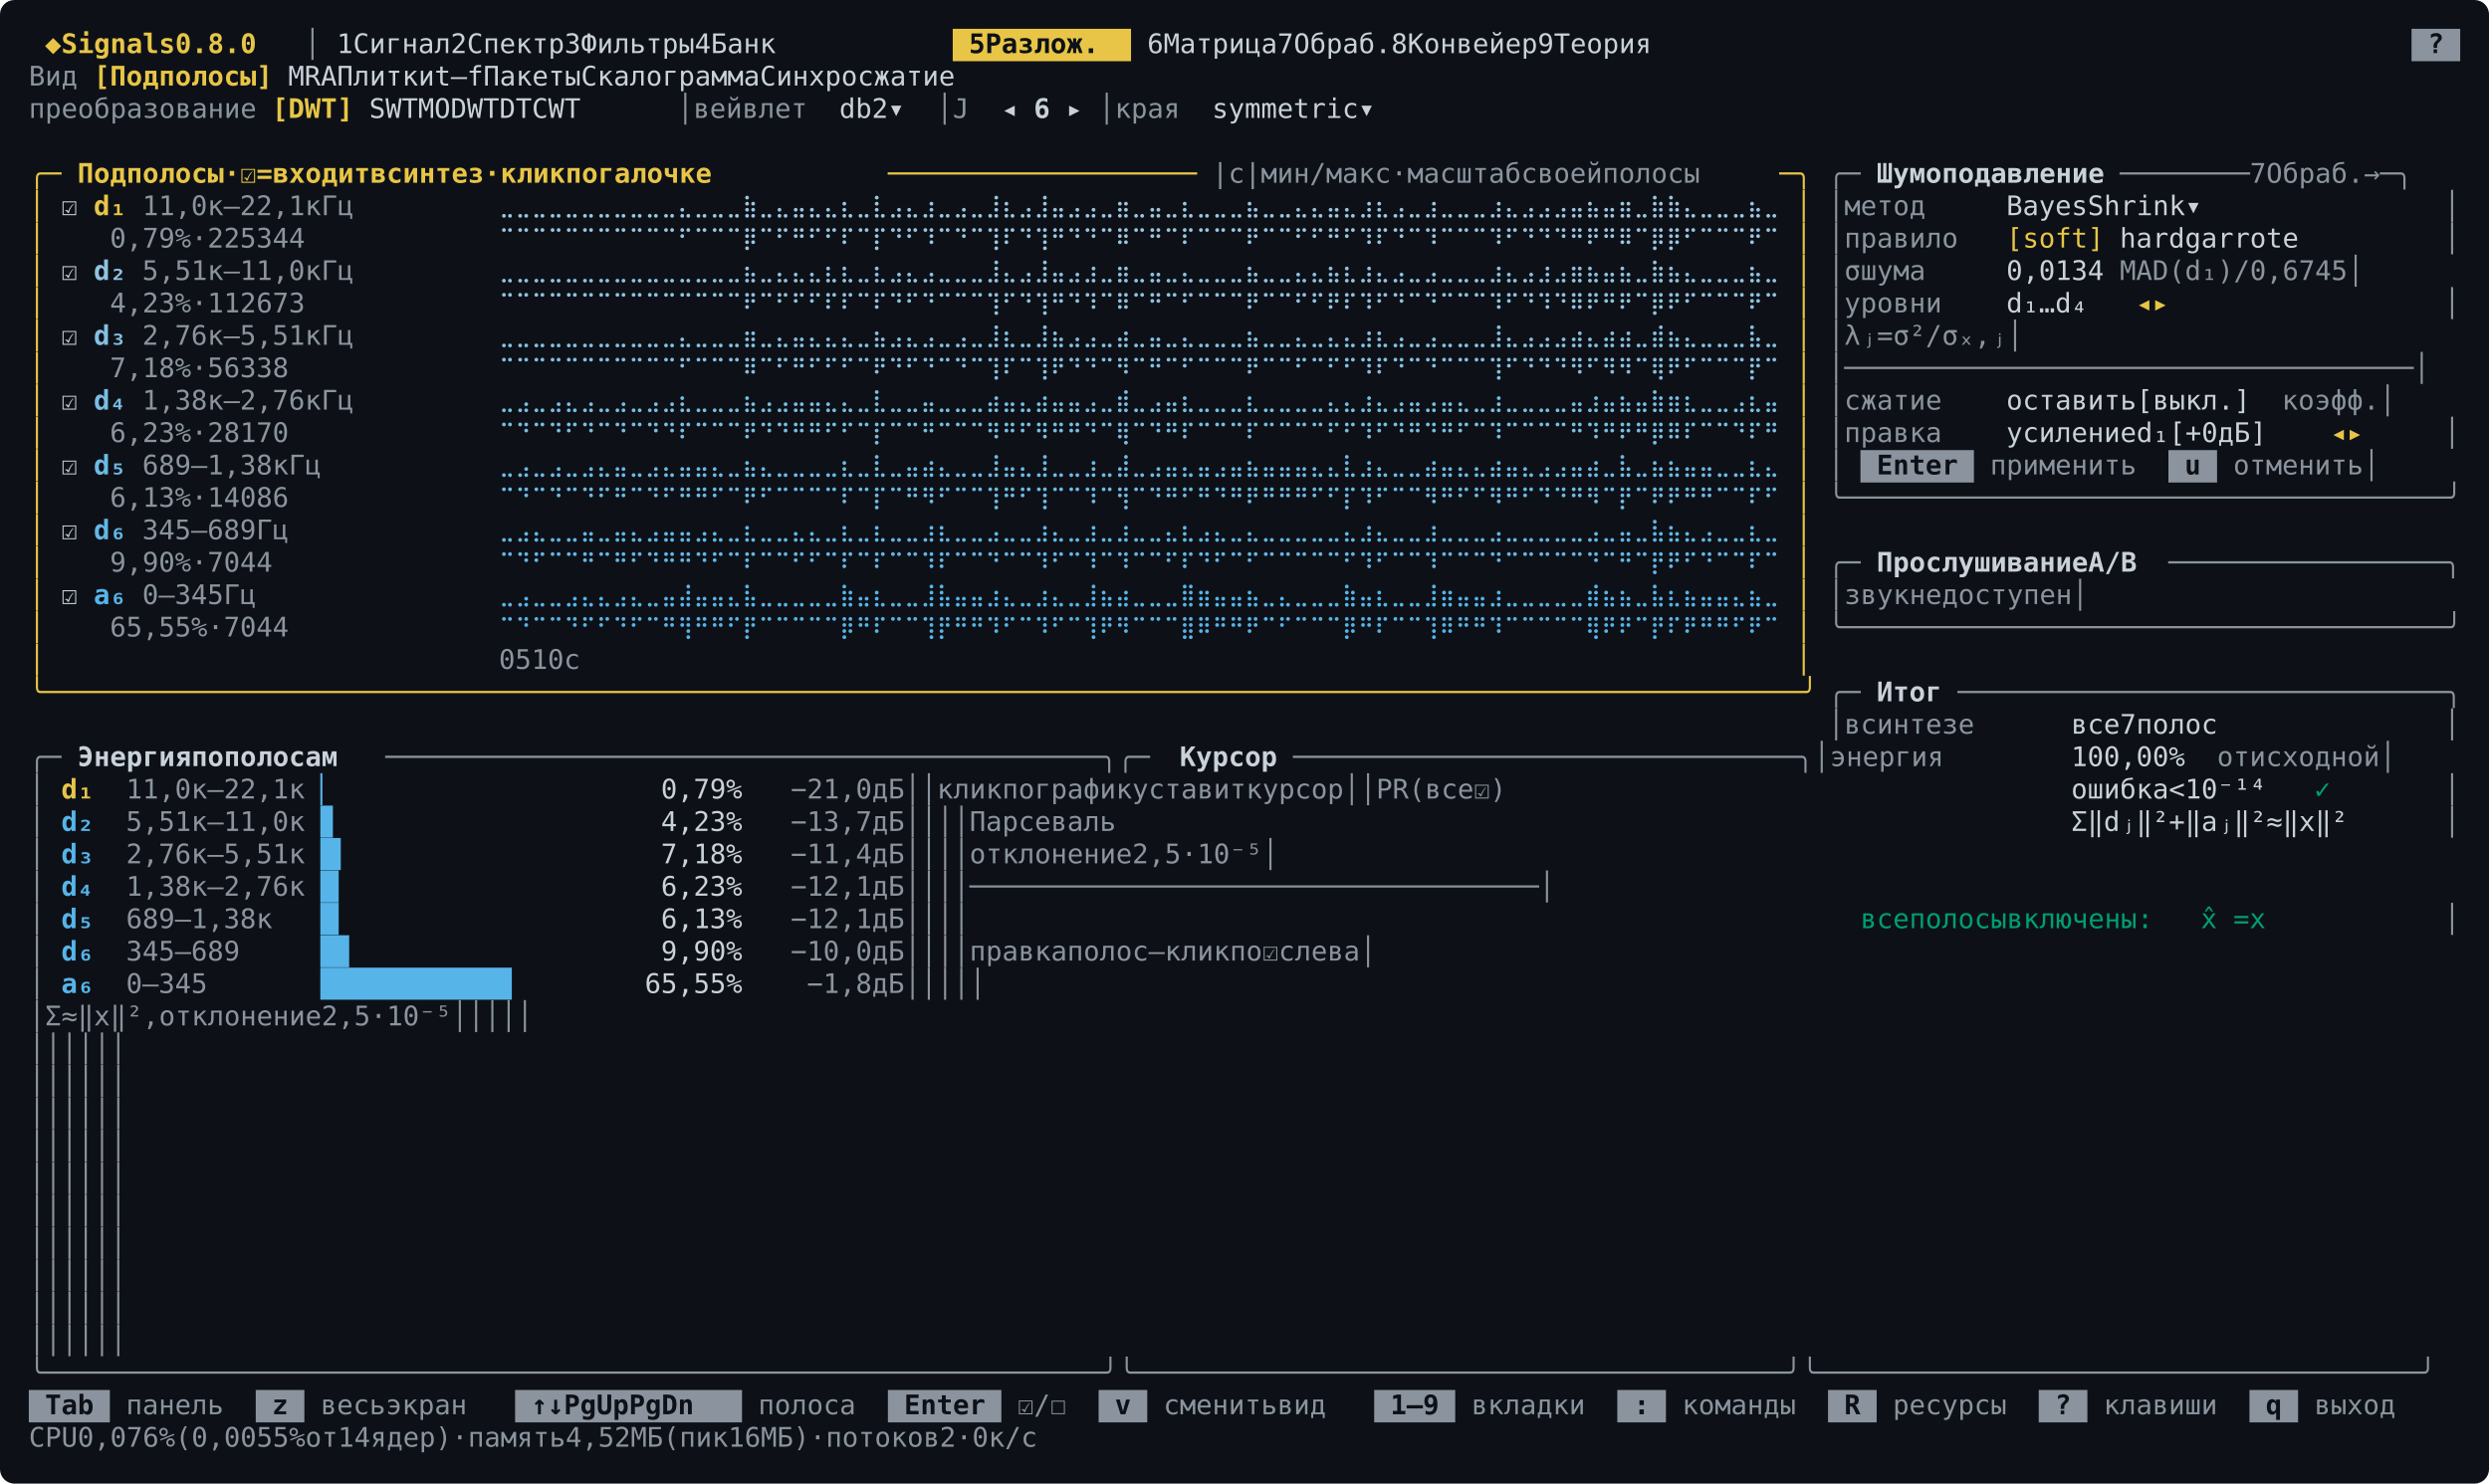
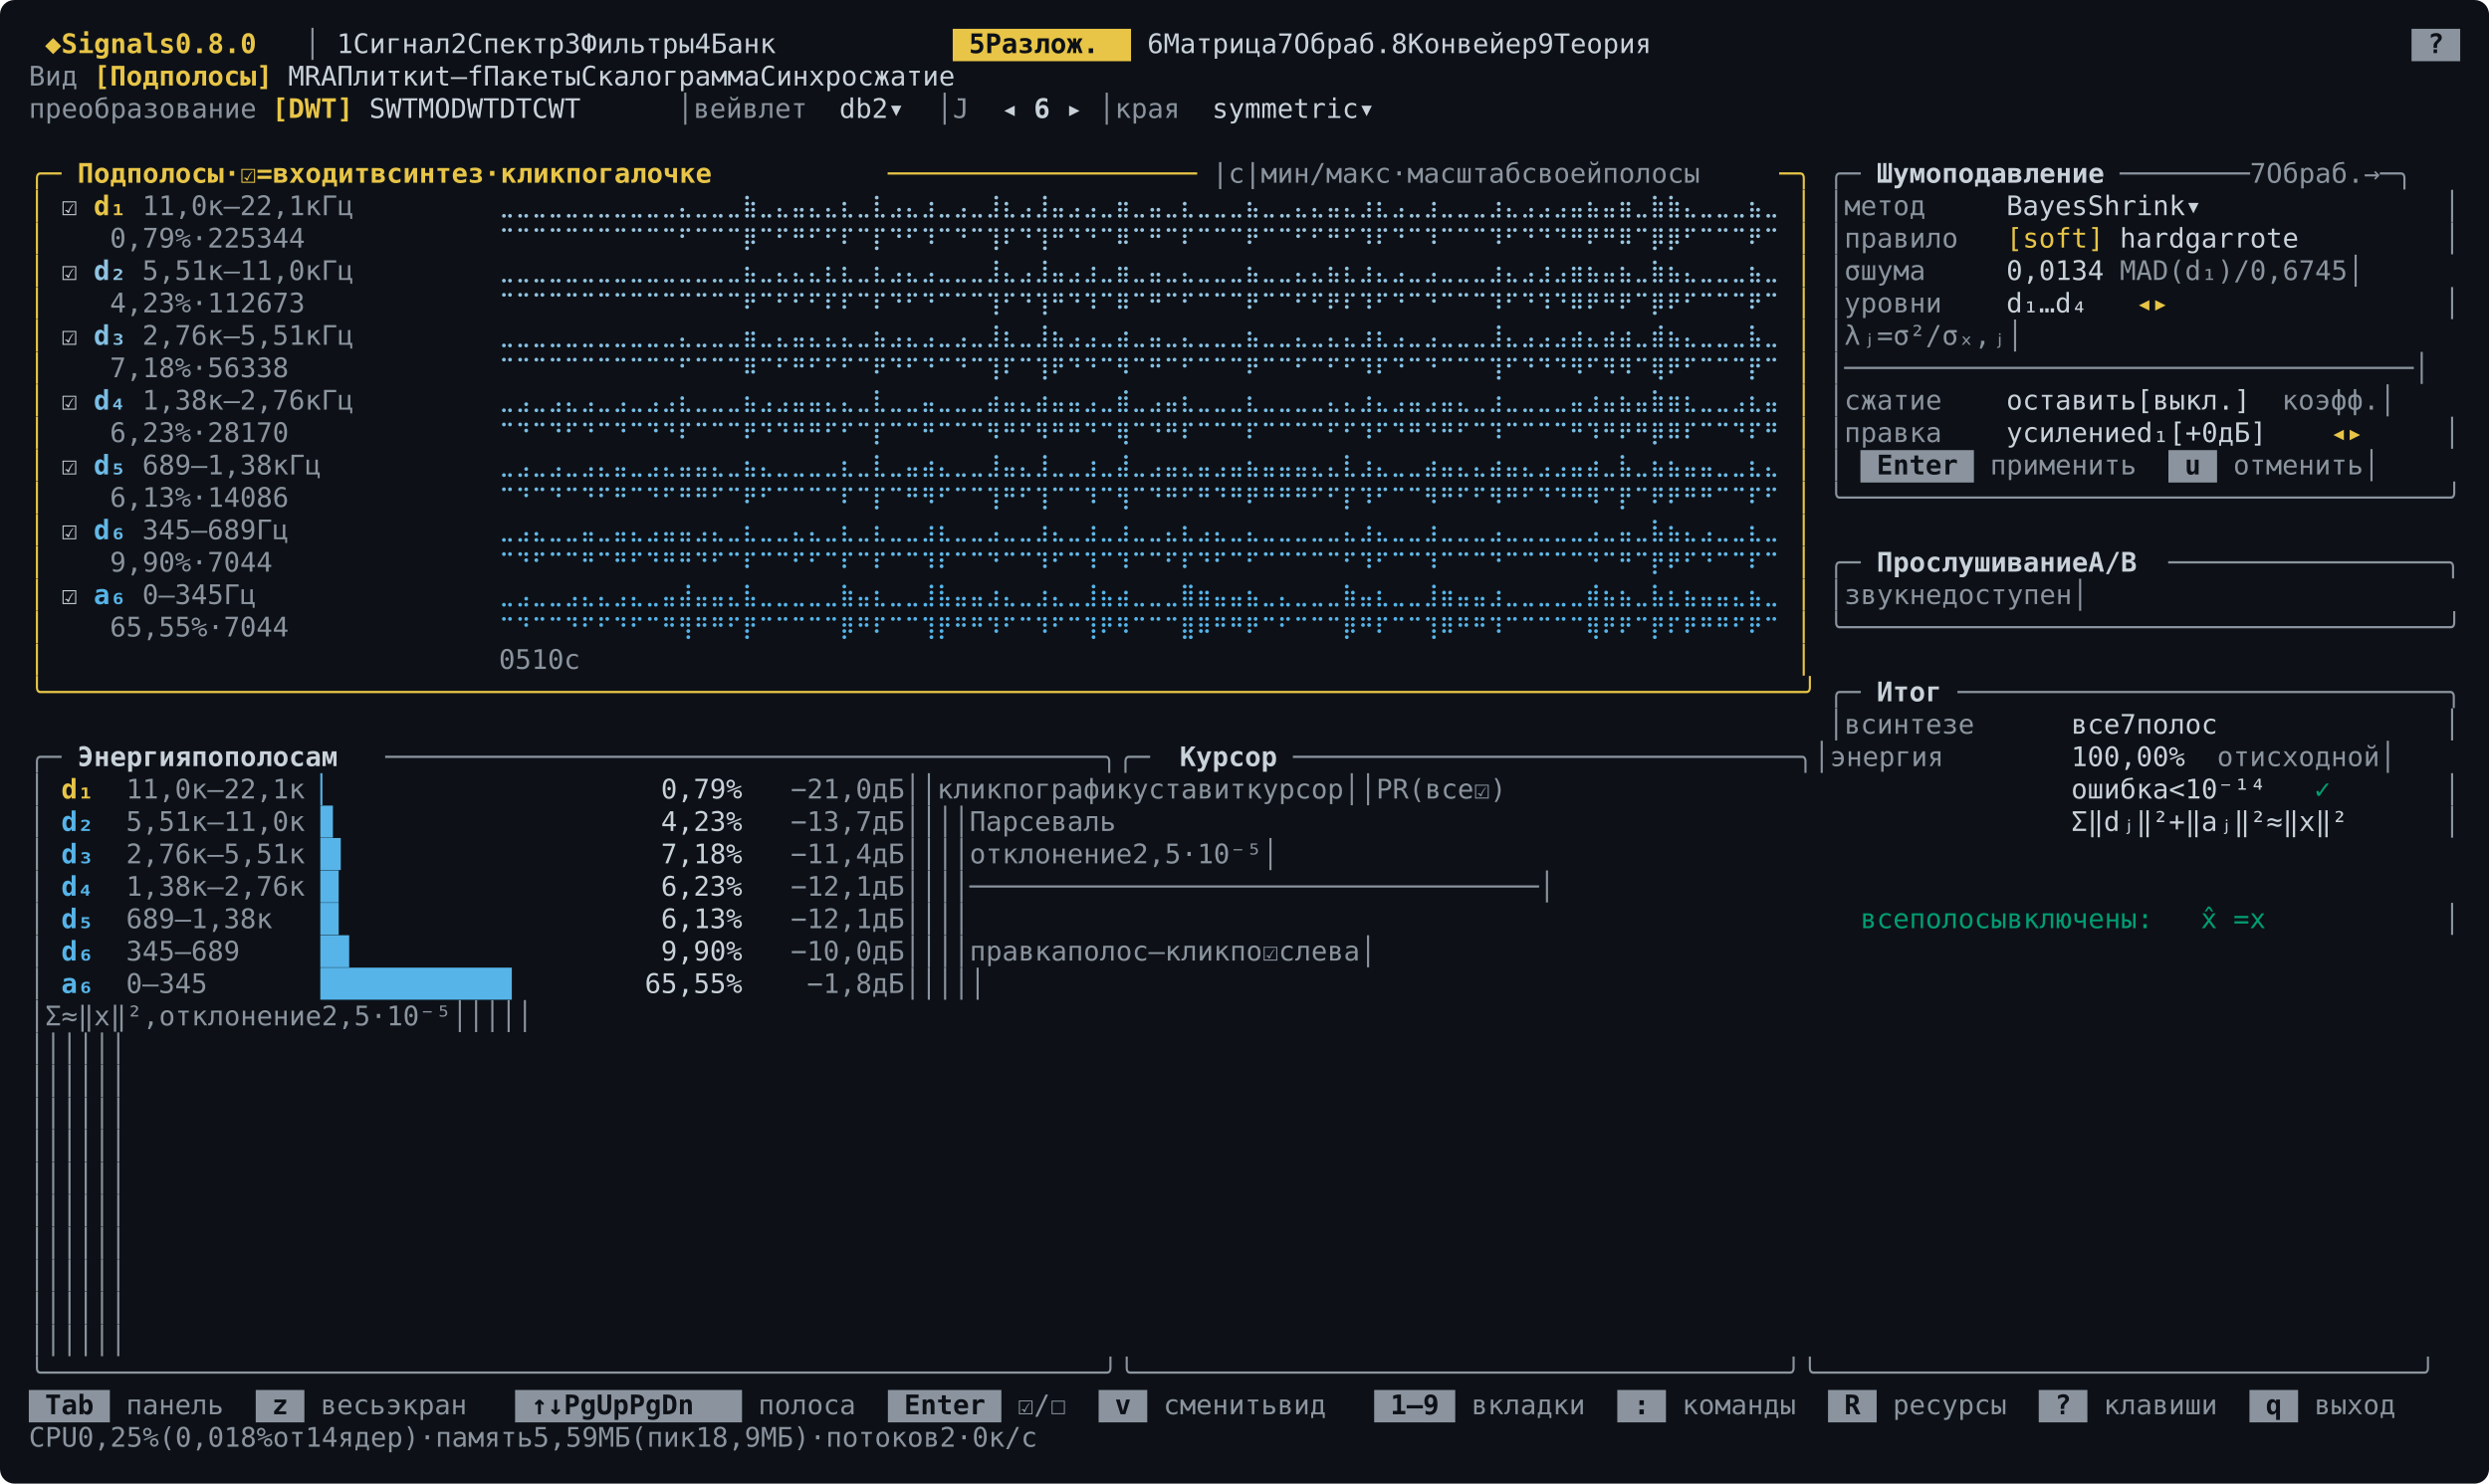
<svg xmlns="http://www.w3.org/2000/svg" width="1382" height="824" viewBox="0 0 1382 824" font-family="ui-monospace, SFMono-Regular, Menlo, Consolas, &quot;DejaVu Sans Mono&quot;, &quot;Liberation Mono&quot;, monospace" font-size="15">
  <rect width="1382" height="824" rx="8" fill="#0d1117" />
  <rect x="529" y="16" width="99" height="18" fill="#e8c547" />
  <rect x="1339" y="16" width="27" height="18" fill="#8b949e" />
  <text x="25 43 52 61 70 79 88 97 115 124 133 142 151" y="29.5" fill="#e8c547" font-weight="bold">◆Signals0.8.0</text>
  <text x="169" y="29.5" fill="#8b949e">│</text>
  <text x="187 205 214 223 232 241 250 277 295 304 313 322 331 340 367 385 394 403 412 421 430 439 466 484 493 502 511" y="29.5" fill="#c9d1d9">1Сигнал2Спектр3Фильтры4Банк</text>
  <text x="538 556 565 574 583 592 601 610" y="29.5" fill="#0d1117" font-weight="bold">5Разлож.</text>
  <text x="637 655 664 673 682 691 700 709 736 754 763 772 781 790 799 826 844 853 862 871 880 889 898 907 934 952 961 970 979 988 997" y="29.5" fill="#c9d1d9">6Матрица7Обраб.8Конвейер9Теория</text>
  <text x="1348" y="29.5" fill="#0d1117" font-weight="bold">?</text>
  <text x="16 25 34" y="47.5" fill="#8b949e">Вид</text>
  <text x="52 61 70 79 88 97 106 115 124 133 142" y="47.5" fill="#e8c547" font-weight="bold">[Подполосы]</text>
  <text x="160 169 178 205 214 223 232 241 250 268 277 286 313 322 331 340 349 358 385 394 403 412 421 430 439 448 457 466 475 502 511 520 529 538 547 556 565 574 583 592 601" y="47.5" fill="#c9d1d9">MRAПлиткиt–fПакетыСкалограммаСинхросжатие</text>
  <text x="16 25 34 43 52 61 70 79 88 97 106 115 124 133" y="65.5" fill="#8b949e">преобразование</text>
  <text x="151 160 169 178 187" y="65.5" fill="#e8c547" font-weight="bold">[DWT]</text>
  <text x="205 214 223 250 259 268 277 286 313 322 331 340 349" y="65.5" fill="#c9d1d9">SWTMODWTDTCWT</text>
  <text x="376 394 403 412 421 430 439 448" y="65.5" fill="#8b949e">│вейвлет</text>
  <text x="466 475 484 502" y="65.5" fill="#c9d1d9">db2▾</text>
  <text x="520 538" y="65.5" fill="#8b949e">│J</text>
  <text x="556" y="65.5" fill="#c9d1d9">◂</text>
  <text x="574" y="65.5" fill="#c9d1d9" font-weight="bold">6</text>
  <text x="592" y="65.5" fill="#c9d1d9">▸</text>
  <text x="610 628 637 646 655" y="65.5" fill="#8b949e">│края</text>
  <text x="673 682 691 700 709 718 727 736 745 763" y="65.5" fill="#c9d1d9">symmetric▾</text>
  <text x="16 25" y="101.5" fill="#e8c547">╭─</text>
  <text x="43 52 61 70 79 88 97 106 115 133 151 169 187 196 205 214 223 232 250 268 277 286 295 304 313 331 349 358 367 376 394 403 421 430 439 448 457 466 475" y="101.5" fill="#e8c547" font-weight="bold">Подполосы·☑=входитвсинтез·кликпогалочке</text>
  <text x="493 502 511 520 529 538 547 556 565 574 583 592 601 610 619 628 637 646 655" y="101.5" fill="#e8c547">───────────────────</text>
  <text x="673 682 691 709 718 727 736 745 754 763 772 790 808 817 826 835 844 853 862 880 889 898 907 916 934 943 952 961 970 979" y="101.5" fill="#8b949e">|c|мин/макс·масштабсвоейполосы</text>
  <text x="988 997" y="101.5" fill="#e8c547">─╮</text>
  <text x="1015 1024" y="101.5" fill="#8b949e">╭─</text>
  <text x="1042 1051 1060 1069 1078 1087 1096 1105 1114 1123 1132 1141 1150 1159" y="101.5" fill="#c9d1d9" font-weight="bold">Шумоподавление</text>
  <text x="1177 1186 1195 1204 1213 1222 1231 1240 1258 1276 1285 1294 1303 1312 1321 1339 1348 1357" y="101.5" fill="#8b949e">────────7Обраб.→─╮</text>
  <text x="16" y="119.5" fill="#e8c547">│</text>
  <text x="34" y="119.5" fill="#c9d1d9">☑</text>
  <text x="52 61" y="119.5" fill="#e8c547" font-weight="bold">d₁</text>
  <text x="79 88 97 106 115 124 133 142 151 160 169 187 196" y="119.5" fill="#8b949e">11,0к–22,1кГц</text>
  <text x="277 286 295 304 313 322 331 340 349 358 367 376 385 394 403 412 421 430 439 448 457 466 475 484 493 502 511 520 529 538 547 556 565 574 583 592 601 610 619 628 637 646 655 664 673 682 691 700 709 718 727 736 745 754 763 772 781 790 799 808 817 826 835 844 853 862 871 880 889 898 907 916 925 934 943 952 961 970 979" y="119.5" fill="#9bc5df">⣀⣀⣀⣀⣀⣀⣀⣀⣀⣀⣀⣄⣀⣀⣀⣷⣀⣄⣤⣄⣄⣆⣀⣇⣠⣄⣰⣀⣠⣀⣸⣆⣠⣸⣤⣠⣠⣀⣶⣀⣤⣀⣆⣀⣀⣀⣦⣀⣀⣄⣄⣤⣄⣰⣆⣠⣀⣰⣀⣀⣀⣰⣄⣠⣠⣠⣤⣦⣤⣶⣀⣷⣷⣄⣀⣀⣀⣦⣀</text>
  <text x="997" y="119.5" fill="#e8c547">│</text>
  <text x="1015 1033 1042 1051 1060 1069" y="119.5" fill="#8b949e">│метод</text>
  <text x="1114 1123 1132 1141 1150 1159 1168 1177 1186 1195 1204 1222" y="119.5" fill="#c9d1d9">BayesShrink▾</text>
  <text x="1357" y="119.5" fill="#8b949e">│</text>
  <text x="16" y="137.5" fill="#e8c547">│</text>
  <text x="61 70 79 88 106 124 142 151 160 178 187 196" y="137.5" fill="#8b949e">0,79%·225344</text>
  <text x="277 286 295 304 313 322 331 340 349 358 367 376 385 394 403 412 421 430 439 448 457 466 475 484 493 502 511 520 529 538 547 556 565 574 583 592 601 610 619 628 637 646 655 664 673 682 691 700 709 718 727 736 745 754 763 772 781 790 799 808 817 826 835 844 853 862 871 880 889 898 907 916 925 934 943 952 961 970 979" y="137.5" fill="#9bc5df">⠉⠉⠉⠉⠉⠉⠉⠉⠉⠉⠉⠋⠉⠉⠉⡿⠉⠋⠛⠋⠋⠏⠉⡏⠙⠋⠹⠉⠙⠉⢹⠏⠙⢹⠛⠙⠙⠉⠿⠉⠛⠉⠏⠉⠉⠉⠟⠉⠉⠋⠋⠛⠋⠹⠏⠙⠉⠹⠉⠉⠉⠹⠋⠙⠙⠙⠛⠟⠛⠿⠉⡿⡿⠋⠉⠉⠉⠟⠉</text>
  <text x="997" y="137.5" fill="#e8c547">│</text>
  <text x="1015 1033 1042 1051 1060 1069 1078 1087" y="137.5" fill="#8b949e">│правило</text>
  <text x="1114 1123 1132 1141 1150 1159" y="137.5" fill="#e8c547">[soft]</text>
  <text x="1177 1186 1195 1204 1231 1240 1249 1258 1267 1276 1285" y="137.5" fill="#c9d1d9">hardgarrote</text>
  <text x="1357" y="137.5" fill="#8b949e">│</text>
  <text x="16" y="155.5" fill="#e8c547">│</text>
  <text x="34" y="155.5" fill="#c9d1d9">☑</text>
  <text x="52 61" y="155.5" fill="#90c3e1" font-weight="bold">d₂</text>
  <text x="79 88 97 106 115 124 133 142 151 160 169 187 196" y="155.5" fill="#8b949e">5,51к–11,0кГц</text>
  <text x="277 286 295 304 313 322 331 340 349 358 367 376 385 394 403 412 421 430 439 448 457 466 475 484 493 502 511 520 529 538 547 556 565 574 583 592 601 610 619 628 637 646 655 664 673 682 691 700 709 718 727 736 745 754 763 772 781 790 799 808 817 826 835 844 853 862 871 880 889 898 907 916 925 934 943 952 961 970 979" y="155.5" fill="#90c3e1">⣀⣀⣀⣀⣀⣀⣀⣀⣀⣀⣀⣀⣀⣀⣀⣦⣀⣄⣄⣄⣆⣆⣀⣆⣠⣄⣠⣀⣀⣀⣸⣄⣠⣸⣤⣠⣰⣀⣶⣀⣤⣀⣄⣀⣀⣀⣦⣀⣀⣄⣄⣦⣆⣰⣄⣠⣀⣠⣀⣀⣀⣰⣄⣠⣰⣠⣶⣦⣤⣦⣀⣷⣦⣄⣀⣀⣀⣦⣀</text>
  <text x="997" y="155.5" fill="#e8c547">│</text>
  <text x="1015 1033 1051 1060 1069 1078" y="155.5" fill="#8b949e">│σшума</text>
  <text x="1114 1123 1132 1141 1150 1159" y="155.5" fill="#c9d1d9">0,0134</text>
  <text x="1177 1186 1195 1204 1213 1222 1231 1240 1249 1258 1267 1276 1285 1294 1357" y="155.5" fill="#8b949e">MAD(d₁)/0,6745│</text>
  <text x="16" y="173.5" fill="#e8c547">│</text>
  <text x="61 70 79 88 106 124 142 151 160 178 187 196" y="173.5" fill="#8b949e">4,23%·112673</text>
  <text x="277 286 295 304 313 322 331 340 349 358 367 376 385 394 403 412 421 430 439 448 457 466 475 484 493 502 511 520 529 538 547 556 565 574 583 592 601 610 619 628 637 646 655 664 673 682 691 700 709 718 727 736 745 754 763 772 781 790 799 808 817 826 835 844 853 862 871 880 889 898 907 916 925 934 943 952 961 970 979" y="173.5" fill="#90c3e1">⠉⠉⠉⠉⠉⠉⠉⠉⠉⠉⠉⠉⠉⠉⠉⠟⠉⠋⠋⠋⠏⠏⠉⠏⠙⠋⠙⠉⠉⠉⢹⠋⠙⢹⠛⠙⠹⠉⠿⠉⠛⠉⠋⠉⠉⠉⠟⠉⠉⠋⠋⠟⠏⠹⠋⠙⠉⠙⠉⠉⠉⠹⠋⠙⠹⠙⠿⠟⠛⠟⠉⡿⠟⠋⠉⠉⠉⠟⠉</text>
  <text x="997" y="173.5" fill="#e8c547">│</text>
  <text x="1015 1033 1042 1051 1060 1069 1078" y="173.5" fill="#8b949e">│уровни</text>
  <text x="1114 1123 1141 1159 1168" y="173.5" fill="#c9d1d9">d₁…d₄</text>
  <text x="1186 1204" y="173.5" fill="#e8c547">◂▸</text>
  <text x="1357" y="173.5" fill="#8b949e">│</text>
  <text x="16" y="191.5" fill="#e8c547">│</text>
  <text x="34" y="191.5" fill="#c9d1d9">☑</text>
  <text x="52 61" y="191.5" fill="#84c0e3" font-weight="bold">d₃</text>
  <text x="79 88 97 106 115 124 133 142 151 160 169 187 196" y="191.5" fill="#8b949e">2,76к–5,51кГц</text>
  <text x="277 286 295 304 313 322 331 340 349 358 367 376 385 394 403 412 421 430 439 448 457 466 475 484 493 502 511 520 529 538 547 556 565 574 583 592 601 610 619 628 637 646 655 664 673 682 691 700 709 718 727 736 745 754 763 772 781 790 799 808 817 826 835 844 853 862 871 880 889 898 907 916 925 934 943 952 961 970 979" y="191.5" fill="#84c0e3">⣀⣀⣀⣀⣀⣀⣀⣀⣀⣀⣀⣄⣀⣀⣀⣶⣀⣄⣤⣄⣄⣄⣀⣦⣠⣄⣠⣀⣠⣀⣸⣆⣀⣸⣦⣠⣠⣀⣴⣀⣤⣀⣄⣀⣀⣀⣦⣀⣀⣄⣀⣄⣄⣰⣆⣠⣀⣠⣀⣀⣀⣸⣄⣠⣠⣠⣴⣄⣴⣴⣀⣾⣦⣄⣀⣀⣀⣧⣀</text>
  <text x="997" y="191.5" fill="#e8c547">│</text>
  <text x="1015 1033 1042 1060 1078 1087 1105 1123 1132 1141 1150 1357" y="191.5" fill="#8b949e">│λⱼ=σ²/σₓ,ⱼ│</text>
  <text x="16" y="209.5" fill="#e8c547">│</text>
  <text x="61 70 79 88 106 124 142 151 169 178 187" y="209.5" fill="#8b949e">7,18%·56338</text>
  <text x="277 286 295 304 313 322 331 340 349 358 367 376 385 394 403 412 421 430 439 448 457 466 475 484 493 502 511 520 529 538 547 556 565 574 583 592 601 610 619 628 637 646 655 664 673 682 691 700 709 718 727 736 745 754 763 772 781 790 799 808 817 826 835 844 853 862 871 880 889 898 907 916 925 934 943 952 961 970 979" y="209.5" fill="#84c0e3">⠉⠉⠉⠉⠉⠉⠉⠉⠉⠉⠉⠋⠉⠉⠉⠿⠉⠋⠛⠋⠋⠋⠉⠟⠙⠋⠙⠉⠙⠉⢹⠏⠉⢹⠟⠙⠙⠉⠻⠉⠛⠉⠋⠉⠉⠉⠟⠉⠉⠋⠉⠋⠋⠹⠏⠙⠉⠙⠉⠉⠉⢹⠋⠙⠙⠙⠻⠋⠻⠻⠉⢿⠟⠋⠉⠉⠉⡟⠉</text>
  <text x="997" y="209.5" fill="#e8c547">│</text>
  <text x="1015 1033 1042 1051 1060 1069 1078 1087 1096 1105 1114 1123 1132 1141 1150 1159 1168 1177 1186 1195 1204 1213 1222 1231 1240 1249 1258 1267 1276 1285 1294 1303 1312 1321 1330 1339 1357" y="209.5" fill="#8b949e">│───────────────────────────────────│</text>
  <text x="16" y="227.5" fill="#e8c547">│</text>
  <text x="34" y="227.5" fill="#c9d1d9">☑</text>
  <text x="52 61" y="227.5" fill="#79bde4" font-weight="bold">d₄</text>
  <text x="79 88 97 106 115 124 133 142 151 160 169 187 196" y="227.5" fill="#8b949e">1,38к–2,76кГц</text>
  <text x="277 286 295 304 313 322 331 340 349 358 367 376 385 394 403 412 421 430 439 448 457 466 475 484 493 502 511 520 529 538 547 556 565 574 583 592 601 610 619 628 637 646 655 664 673 682 691 700 709 718 727 736 745 754 763 772 781 790 799 808 817 826 835 844 853 862 871 880 889 898 907 916 925 934 943 952 961 970 979" y="227.5" fill="#79bde4">⣀⣠⣀⣠⣄⣠⣀⣠⣀⣠⣠⣆⣀⣀⣀⣦⣠⣠⣤⣤⣄⣄⣀⣇⣀⣀⣤⣀⣀⣀⣴⣤⣄⣴⣤⣤⣠⣀⣾⣀⣠⣤⣆⣀⣀⣀⣆⣀⣀⣀⣀⣄⣄⣰⣄⣠⣤⣠⣤⣄⣀⣰⣀⣀⣀⣀⣤⣰⣤⣦⣤⣷⣶⣆⣀⣀⣠⣆⣤</text>
  <text x="997" y="227.5" fill="#e8c547">│</text>
  <text x="1015 1033 1042 1051 1060 1069 1078" y="227.5" fill="#8b949e">│сжатие</text>
  <text x="1114 1123 1132 1141 1150 1159 1168 1177 1195 1204 1213 1222 1231 1240 1249" y="227.5" fill="#c9d1d9">оставить[выкл.]</text>
  <text x="1267 1276 1285 1294 1303 1312 1357" y="227.5" fill="#8b949e">коэфф.│</text>
  <text x="16" y="245.5" fill="#e8c547">│</text>
  <text x="61 70 79 88 106 124 142 151 169 178 187" y="245.5" fill="#8b949e">6,23%·28170</text>
  <text x="277 286 295 304 313 322 331 340 349 358 367 376 385 394 403 412 421 430 439 448 457 466 475 484 493 502 511 520 529 538 547 556 565 574 583 592 601 610 619 628 637 646 655 664 673 682 691 700 709 718 727 736 745 754 763 772 781 790 799 808 817 826 835 844 853 862 871 880 889 898 907 916 925 934 943 952 961 970 979" y="245.5" fill="#79bde4">⠉⠙⠉⠙⠋⠙⠉⠙⠉⠙⠙⠏⠉⠉⠉⠟⠙⠙⠛⠛⠋⠋⠉⡏⠉⠉⠛⠉⠉⠉⠻⠛⠋⠻⠛⠛⠙⠉⢿⠉⠙⠛⠏⠉⠉⠉⠏⠉⠉⠉⠉⠋⠋⠹⠋⠙⠛⠙⠛⠋⠉⠹⠉⠉⠉⠉⠛⠹⠛⠟⠛⡿⠿⠏⠉⠉⠙⠏⠛</text>
  <text x="997" y="245.5" fill="#e8c547">│</text>
  <text x="1015 1033 1042 1051 1060 1069 1078" y="245.5" fill="#8b949e">│правка</text>
  <text x="1114 1123 1132 1141 1150 1159 1168 1177 1195 1204 1222 1231 1240 1258 1267 1276" y="245.5" fill="#c9d1d9">усилениеd₁[+0дБ]</text>
  <text x="1294 1312" y="245.5" fill="#e8c547">◂▸</text>
  <text x="1357" y="245.5" fill="#8b949e">│</text>
  <rect x="1033" y="250" width="63" height="18" fill="#8b949e" />
  <rect x="1204" y="250" width="27" height="18" fill="#8b949e" />
  <text x="16" y="263.5" fill="#e8c547">│</text>
  <text x="34" y="263.5" fill="#c9d1d9">☑</text>
  <text x="52 61" y="263.5" fill="#6dbae6" font-weight="bold">d₅</text>
  <text x="79 88 97 106 115 124 133 142 151 169 178" y="263.5" fill="#8b949e">689–1,38кГц</text>
  <text x="277 286 295 304 313 322 331 340 349 358 367 376 385 394 403 412 421 430 439 448 457 466 475 484 493 502 511 520 529 538 547 556 565 574 583 592 601 610 619 628 637 646 655 664 673 682 691 700 709 718 727 736 745 754 763 772 781 790 799 808 817 826 835 844 853 862 871 880 889 898 907 916 925 934 943 952 961 970 979" y="263.5" fill="#6dbae6">⣀⣠⣀⣠⣀⣠⣄⣤⣀⣠⣄⣤⣤⣄⣀⣦⣄⣀⣀⣀⣀⣆⣀⣇⣀⣤⣴⣄⣀⣀⣸⣤⣄⣸⣀⣀⣰⣀⣼⣀⣠⣤⣄⣤⣠⣤⣦⣤⣤⣤⣄⣄⣇⣰⣄⣀⣀⣴⣤⣄⣄⣴⣤⣄⣠⣠⣤⣴⣀⣧⣀⣦⣦⣤⣤⣀⣀⣆⣄</text>
  <text x="997" y="263.5" fill="#e8c547">│</text>
  <text x="1015" y="263.5" fill="#8b949e">│</text>
  <text x="1042 1051 1060 1069 1078" y="263.5" fill="#0d1117" font-weight="bold">Enter</text>
  <text x="1105 1114 1123 1132 1141 1150 1159 1168 1177" y="263.5" fill="#8b949e">применить</text>
  <text x="1213" y="263.5" fill="#0d1117" font-weight="bold">u</text>
  <text x="1240 1249 1258 1267 1276 1285 1294 1303 1357" y="263.5" fill="#8b949e">отменить│</text>
  <text x="16" y="281.5" fill="#e8c547">│</text>
  <text x="61 70 79 88 106 124 142 151 169 178 187" y="281.5" fill="#8b949e">6,13%·14086</text>
  <text x="277 286 295 304 313 322 331 340 349 358 367 376 385 394 403 412 421 430 439 448 457 466 475 484 493 502 511 520 529 538 547 556 565 574 583 592 601 610 619 628 637 646 655 664 673 682 691 700 709 718 727 736 745 754 763 772 781 790 799 808 817 826 835 844 853 862 871 880 889 898 907 916 925 934 943 952 961 970 979" y="281.5" fill="#6dbae6">⠉⠙⠉⠙⠉⠙⠋⠛⠉⠙⠋⠛⠛⠋⠉⠟⠋⠉⠉⠉⠉⠏⠉⡏⠉⠛⠻⠋⠉⠉⢹⠛⠋⢹⠉⠉⠹⠉⢻⠉⠙⠛⠋⠛⠙⠛⠟⠛⠛⠛⠋⠋⡏⠹⠋⠉⠉⠻⠛⠋⠋⠻⠛⠋⠙⠙⠛⠻⠉⡟⠉⠟⠟⠛⠛⠉⠉⠏⠋</text>
  <text x="997" y="281.5" fill="#e8c547">│</text>
  <text x="1015 1024 1033 1042 1051 1060 1069 1078 1087 1096 1105 1114 1123 1132 1141 1150 1159 1168 1177 1186 1195 1204 1213 1222 1231 1240 1249 1258 1267 1276 1285 1294 1303 1312 1321 1330 1339 1348 1357" y="281.5" fill="#8b949e">╰─────────────────────────────────────╯</text>
  <text x="16" y="299.5" fill="#e8c547">│</text>
  <text x="34" y="299.5" fill="#c9d1d9">☑</text>
  <text x="52 61" y="299.5" fill="#62b7e7" font-weight="bold">d₆</text>
  <text x="79 88 97 106 115 124 133 151 160" y="299.5" fill="#8b949e">345–689Гц</text>
  <text x="277 286 295 304 313 322 331 340 349 358 367 376 385 394 403 412 421 430 439 448 457 466 475 484 493 502 511 520 529 538 547 556 565 574 583 592 601 610 619 628 637 646 655 664 673 682 691 700 709 718 727 736 745 754 763 772 781 790 799 808 817 826 835 844 853 862 871 880 889 898 907 916 925 934 943 952 961 970 979" y="299.5" fill="#62b7e7">⣀⣠⣄⣀⣀⣤⣀⣤⣄⣠⣤⣤⣠⣄⣀⣆⣀⣀⣄⣄⣀⣆⣀⣆⣀⣀⣰⣆⣀⣀⣠⣀⣀⣰⣄⣀⣰⣀⣰⣀⣀⣄⣆⣠⣄⣀⣄⣀⣀⣀⣀⣀⣄⣰⣄⣀⣀⣰⣀⣀⣀⣠⣀⣀⣀⣀⣀⣠⣀⣤⣀⣧⣦⣄⣠⣀⣀⣆⣀</text>
  <text x="997" y="299.5" fill="#e8c547">│</text>
  <text x="16" y="317.5" fill="#e8c547">│</text>
  <text x="61 70 79 88 106 124 142 160 169 178" y="317.5" fill="#8b949e">9,90%·7044</text>
  <text x="277 286 295 304 313 322 331 340 349 358 367 376 385 394 403 412 421 430 439 448 457 466 475 484 493 502 511 520 529 538 547 556 565 574 583 592 601 610 619 628 637 646 655 664 673 682 691 700 709 718 727 736 745 754 763 772 781 790 799 808 817 826 835 844 853 862 871 880 889 898 907 916 925 934 943 952 961 970 979" y="317.5" fill="#62b7e7">⠉⠙⠋⠉⠉⠛⠉⠛⠋⠙⠛⠛⠙⠋⠉⠏⠉⠉⠋⠋⠉⠏⠉⠏⠉⠉⠹⠏⠉⠉⠙⠉⠉⠹⠋⠉⠹⠉⠹⠉⠉⠋⠏⠙⠋⠉⠋⠉⠉⠉⠉⠉⠋⠹⠋⠉⠉⠹⠉⠉⠉⠙⠉⠉⠉⠉⠉⠙⠉⠛⠉⡟⠟⠋⠙⠉⠉⠏⠉</text>
  <text x="997" y="317.5" fill="#e8c547">│</text>
  <text x="1015 1024" y="317.5" fill="#8b949e">╭─</text>
  <text x="1042 1051 1060 1069 1078 1087 1096 1105 1114 1123 1132 1141 1150 1168 1177 1186" y="317.5" fill="#c9d1d9" font-weight="bold">ПрослушиваниеA/B</text>
  <text x="1204 1213 1222 1231 1240 1249 1258 1267 1276 1285 1294 1303 1312 1321 1330 1339 1348 1357" y="317.5" fill="#8b949e">─────────────────╮</text>
  <text x="16" y="335.5" fill="#e8c547">│</text>
  <text x="34" y="335.5" fill="#c9d1d9">☑</text>
  <text x="52 61" y="335.5" fill="#56b4e9" font-weight="bold">a₆</text>
  <text x="79 88 97 106 115 133 142" y="335.5" fill="#8b949e">0–345Гц</text>
  <text x="277 286 295 304 313 322 331 340 349 358 367 376 385 394 403 412 421 430 439 448 457 466 475 484 493 502 511 520 529 538 547 556 565 574 583 592 601 610 619 628 637 646 655 664 673 682 691 700 709 718 727 736 745 754 763 772 781 790 799 808 817 826 835 844 853 862 871 880 889 898 907 916 925 934 943 952 961 970 979" y="335.5" fill="#56b4e9">⣀⣠⣀⣀⣠⣄⣄⣠⣄⣀⣤⣼⣤⣤⣄⣧⣀⣀⣀⣀⣀⣷⣤⣆⣀⣀⣸⣧⣤⣤⣰⣄⣀⣰⣄⣀⣸⣦⣴⣀⣀⣀⣿⣶⣤⣤⣦⣀⣄⣀⣀⣀⣷⣤⣆⣀⣀⣸⣶⣤⣤⣰⣀⣀⣀⣀⣀⣾⣦⣦⣀⣧⣆⣦⣤⣤⣄⣦⣀</text>
  <text x="997" y="335.5" fill="#e8c547">│</text>
  <text x="1015 1033 1042 1051 1060 1078 1087 1096 1105 1114 1123 1132 1141 1150 1159 1357" y="335.5" fill="#8b949e">│звукнедоступен│</text>
  <text x="16" y="353.5" fill="#e8c547">│</text>
  <text x="61 70 79 88 97 115 133 151 169 178 187" y="353.5" fill="#8b949e">65,55%·7044</text>
  <text x="277 286 295 304 313 322 331 340 349 358 367 376 385 394 403 412 421 430 439 448 457 466 475 484 493 502 511 520 529 538 547 556 565 574 583 592 601 610 619 628 637 646 655 664 673 682 691 700 709 718 727 736 745 754 763 772 781 790 799 808 817 826 835 844 853 862 871 880 889 898 907 916 925 934 943 952 961 970 979" y="353.5" fill="#56b4e9">⠉⠙⠉⠉⠙⠋⠋⠙⠋⠉⠛⢻⠛⠛⠋⡟⠉⠉⠉⠉⠉⡿⠛⠏⠉⠉⢹⡟⠛⠛⠹⠋⠉⠹⠋⠉⢹⠟⠻⠉⠉⠉⣿⠿⠛⠛⠟⠉⠋⠉⠉⠉⡿⠛⠏⠉⠉⢹⠿⠛⠛⠹⠉⠉⠉⠉⠉⢿⠟⠟⠉⡟⠏⠟⠛⠛⠋⠟⠉</text>
  <text x="997" y="353.5" fill="#e8c547">│</text>
  <text x="1015 1024 1033 1042 1051 1060 1069 1078 1087 1096 1105 1114 1123 1132 1141 1150 1159 1168 1177 1186 1195 1204 1213 1222 1231 1240 1249 1258 1267 1276 1285 1294 1303 1312 1321 1330 1339 1348 1357" y="353.5" fill="#8b949e">╰─────────────────────────────────────╯</text>
  <text x="16" y="371.5" fill="#e8c547">│</text>
  <text x="277 619 943 952 970" y="371.5" fill="#8b949e">0510с</text>
  <text x="997" y="371.5" fill="#e8c547">│</text>
  <text x="16 25 34 43 52 61 70 79 88 97 106 115 124 133 142 151 160 169 178 187 196 205 214 223 232 241 250 259 268 277 286 295 304 313 322 331 340 349 358 367 376 385 394 403 412 421 430 439 448 457 466 475 484 493 502 511 520 529 538 547 556 565 574 583 592 601 610 619 628 637 646 655 664 673 682 691 700 709 718 727 736 745 754 763 772 781 790 799 808 817 826 835 844 853 862 871 880 889 898 907 916 925 934 943 952 961 970 979 988 997" y="389.5" fill="#e8c547">╰────────────────────────────────────────────────────────────────────────────────────────────────────────────╯</text>
  <text x="1015 1024" y="389.5" fill="#8b949e">╭─</text>
  <text x="1042 1051 1060 1069" y="389.5" fill="#c9d1d9" font-weight="bold">Итог</text>
  <text x="1087 1096 1105 1114 1123 1132 1141 1150 1159 1168 1177 1186 1195 1204 1213 1222 1231 1240 1249 1258 1267 1276 1285 1294 1303 1312 1321 1330 1339 1348 1357" y="389.5" fill="#8b949e">──────────────────────────────╮</text>
  <text x="1015 1033 1051 1060 1069 1078 1087 1096 1105" y="407.5" fill="#8b949e">│всинтезе</text>
  <text x="1150 1159 1168 1186 1204 1213 1222 1231 1240" y="407.5" fill="#c9d1d9">все7полос</text>
  <text x="1357" y="407.5" fill="#8b949e">│</text>
  <text x="16 25" y="425.5" fill="#8b949e">╭─</text>
  <text x="43 52 61 70 79 88 97 115 124 142 151 160 169 178 187 196" y="425.5" fill="#c9d1d9" font-weight="bold">Энергияпополосам</text>
  <text x="214 223 232 241 250 259 268 277 286 295 304 313 322 331 340 349 358 367 376 385 394 403 412 421 430 439 448 457 466 475 484 493 502 511 520 529 538 547 556 565 574 583 592 601 610 628 637" y="425.5" fill="#8b949e">────────────────────────────────────────────╮╭─</text>
  <text x="655 664 673 682 691 700" y="425.5" fill="#c9d1d9" font-weight="bold">Курсор</text>
  <text x="718 727 736 745 754 763 772 781 790 799 808 817 826 835 844 853 862 871 880 889 898 907 916 925 934 943 952 961 970 979 988 997 1015 1033 1042 1051 1060 1069 1078 1087" y="425.5" fill="#8b949e">───────────────────────────────╮│энергия</text>
  <text x="1150 1159 1168 1177 1186 1195 1213" y="425.5" fill="#c9d1d9">100,00%</text>
  <text x="1231 1240 1258 1267 1276 1285 1294 1303 1312 1321 1357" y="425.5" fill="#8b949e">отисходной│</text>
  <text x="16" y="443.5" fill="#8b949e">│</text>
  <text x="34 43" y="443.5" fill="#e8c547" font-weight="bold">d₁</text>
  <text x="70 79 88 97 106 115 124 133 142 151 160" y="443.5" fill="#8b949e">11,0к–22,1к</text>
  <text x="178" y="443.5" fill="#56b4e9">▏</text>
  <text x="367 376 385 394 412" y="443.5" fill="#c9d1d9">0,79%</text>
  <text x="439 448 457 466 475 493 502 610 628 646 655 664 673 691 700 718 727 736 745 754 763 772 790 799 808 817 826 835 853 862 871 880 889 898 997 1015 1033 1042 1060 1069 1078 1087 1105 1114" y="443.5" fill="#8b949e">−21,0дБ││кликпографикуставиткурсор││PR(все☑)</text>
  <text x="1150 1159 1168 1177 1186 1195 1213 1231 1240 1249 1258 1267" y="443.5" fill="#c9d1d9">ошибка&lt;10⁻¹⁴</text>
  <text x="1285" y="443.5" fill="#009e73">✓</text>
  <text x="1357" y="443.5" fill="#8b949e">│</text>
  <text x="16" y="461.5" fill="#8b949e">│</text>
  <text x="34 43" y="461.5" fill="#56b4e9" font-weight="bold">d₂</text>
  <text x="70 79 88 97 106 115 124 133 142 151 160" y="461.5" fill="#8b949e">5,51к–11,0к</text>
  <text x="178" y="461.5" fill="#56b4e9">▊</text>
  <text x="367 376 385 394 412" y="461.5" fill="#c9d1d9">4,23%</text>
  <text x="439 448 457 466 475 493 502 610 628 997 1015 1033 1042 1051 1060 1069 1078 1087 1096 1105" y="461.5" fill="#8b949e">−13,7дБ││││Парсеваль</text>
  <text x="1150 1159 1168 1177 1186 1195 1213 1231 1240 1249 1258 1267 1285 1303 1312 1321 1330" y="461.5" fill="#c9d1d9">Σ‖dⱼ‖²+‖aⱼ‖²≈‖x‖²</text>
  <text x="1357" y="461.5" fill="#8b949e">│</text>
  <text x="16" y="479.5" fill="#8b949e">│</text>
  <text x="34 43" y="479.5" fill="#56b4e9" font-weight="bold">d₃</text>
  <text x="70 79 88 97 106 115 124 133 142 151 160" y="479.5" fill="#8b949e">2,76к–5,51к</text>
  <text x="178 187" y="479.5" fill="#56b4e9">█▎</text>
  <text x="367 376 385 394 412" y="479.5" fill="#c9d1d9">7,18%</text>
  <text x="439 448 457 466 475 493 502 610 628 997 1015 1150 1159 1168 1177 1186 1195 1204 1213 1222 1231 1249 1258 1267 1276 1285 1294 1303 1312 1357" y="479.5" fill="#8b949e">−11,4дБ││││отклонение2,5·10⁻⁵│</text>
  <text x="16" y="497.5" fill="#8b949e">│</text>
  <text x="34 43" y="497.5" fill="#56b4e9" font-weight="bold">d₄</text>
  <text x="70 79 88 97 106 115 124 133 142 151 160" y="497.5" fill="#8b949e">1,38к–2,76к</text>
  <text x="178 187" y="497.5" fill="#56b4e9">█▏</text>
  <text x="367 376 385 394 412" y="497.5" fill="#c9d1d9">6,23%</text>
  <text x="439 448 457 466 475 493 502 610 628 997 1015 1033 1042 1051 1060 1069 1078 1087 1096 1105 1114 1123 1132 1141 1150 1159 1168 1177 1186 1195 1204 1213 1222 1231 1240 1249 1258 1267 1276 1285 1294 1303 1312 1321 1330 1339 1357" y="497.5" fill="#8b949e">−12,1дБ││││───────────────────────────────────│</text>
  <text x="16" y="515.5" fill="#8b949e">│</text>
  <text x="34 43" y="515.5" fill="#56b4e9" font-weight="bold">d₅</text>
  <text x="70 79 88 97 106 115 124 133 142" y="515.5" fill="#8b949e">689–1,38к</text>
  <text x="178 187" y="515.5" fill="#56b4e9">█▏</text>
  <text x="367 376 385 394 412" y="515.5" fill="#c9d1d9">6,13%</text>
  <text x="439 448 457 466 475 493 502 610 628 997 1015" y="515.5" fill="#8b949e">−12,1дБ││││</text>
  <text x="1033 1042 1051 1069 1078 1087 1096 1105 1114 1132 1141 1150 1159 1168 1177 1186 1195 1204" y="515.5" fill="#009e73">всеполосывключены:</text>
  <text x="1222" y="515.5" fill="#009e73">x̂</text>
  <text x="1240 1258" y="515.5" fill="#009e73">=x</text>
  <text x="1357" y="515.5" fill="#8b949e">│</text>
  <text x="16" y="533.5" fill="#8b949e">│</text>
  <text x="34 43" y="533.5" fill="#56b4e9" font-weight="bold">d₆</text>
  <text x="70 79 88 97 106 115 124" y="533.5" fill="#8b949e">345–689</text>
  <text x="178 187" y="533.5" fill="#56b4e9">█▊</text>
  <text x="367 376 385 394 412" y="533.5" fill="#c9d1d9">9,90%</text>
  <text x="439 448 457 466 475 493 502 610 628 997 1015 1033 1042 1051 1060 1069 1078 1096 1105 1114 1123 1132 1150 1168 1177 1186 1195 1213 1222 1240 1258 1267 1276 1285 1294 1357" y="533.5" fill="#8b949e">−10,0дБ││││правкаполос—кликпо☑слева│</text>
  <text x="16" y="551.5" fill="#8b949e">│</text>
  <text x="34 43" y="551.5" fill="#56b4e9" font-weight="bold">a₆</text>
  <text x="70 79 88 97 106" y="551.5" fill="#8b949e">0–345</text>
  <text x="178 187 196 205 214 223 232 241 250 259 268 277" y="551.5" fill="#56b4e9">███████████▊</text>
  <text x="358 367 376 385 394 412" y="551.5" fill="#c9d1d9">65,55%</text>
  <text x="448 457 466 475 493 502 610 628 997 1015 1357" y="551.5" fill="#8b949e">−1,8дБ│││││</text>
  <text x="16 34 52 70 79 88 97 106 124 133 142 151 160 169 178 187 196 205 223 232 241 250 259 268 277 286 610 628 997 1015 1357" y="569.5" fill="#8b949e">│Σ≈‖x‖²,отклонение2,5·10⁻⁵│││││</text>
  <text x="16 610 628 997 1015 1357" y="587.5" fill="#8b949e">││││││</text>
  <text x="16 610 628 997 1015 1357" y="605.5" fill="#8b949e">││││││</text>
  <text x="16 610 628 997 1015 1357" y="623.5" fill="#8b949e">││││││</text>
  <text x="16 610 628 997 1015 1357" y="641.5" fill="#8b949e">││││││</text>
  <text x="16 610 628 997 1015 1357" y="659.5" fill="#8b949e">││││││</text>
  <text x="16 610 628 997 1015 1357" y="677.5" fill="#8b949e">││││││</text>
  <text x="16 610 628 997 1015 1357" y="695.5" fill="#8b949e">││││││</text>
  <text x="16 610 628 997 1015 1357" y="713.5" fill="#8b949e">││││││</text>
  <text x="16 610 628 997 1015 1357" y="731.5" fill="#8b949e">││││││</text>
  <text x="16 610 628 997 1015 1357" y="749.5" fill="#8b949e">││││││</text>
  <text x="16 25 34 43 52 61 70 79 88 97 106 115 124 133 142 151 160 169 178 187 196 205 214 223 232 241 250 259 268 277 286 295 304 313 322 331 340 349 358 367 376 385 394 403 412 421 430 439 448 457 466 475 484 493 502 511 520 529 538 547 556 565 574 583 592 601 610 628 637 646 655 664 673 682 691 700 709 718 727 736 745 754 763 772 781 790 799 808 817 826 835 844 853 862 871 880 889 898 907 916 925 934 943 952 961 970 979 988 997 1015 1024 1033 1042 1051 1060 1069 1078 1087 1096 1105 1114 1123 1132 1141 1150 1159 1168 1177 1186 1195 1204 1213 1222 1231 1240 1249 1258 1267 1276 1285 1294 1303 1312 1321 1330 1339 1348 1357" y="767.5" fill="#8b949e">╰─────────────────────────────────────────────────────────────────╯╰────────────────────────────────────────╯╰─────────────────────────────────────╯</text>
  <rect x="16" y="772" width="45" height="18" fill="#8b949e" />
  <rect x="142" y="772" width="27" height="18" fill="#8b949e" />
  <rect x="286" y="772" width="126" height="18" fill="#8b949e" />
  <rect x="493" y="772" width="63" height="18" fill="#8b949e" />
  <rect x="610" y="772" width="27" height="18" fill="#8b949e" />
  <rect x="763" y="772" width="45" height="18" fill="#8b949e" />
  <rect x="898" y="772" width="27" height="18" fill="#8b949e" />
  <rect x="1015" y="772" width="27" height="18" fill="#8b949e" />
  <rect x="1132" y="772" width="27" height="18" fill="#8b949e" />
  <rect x="1249" y="772" width="27" height="18" fill="#8b949e" />
  <text x="25 34 43" y="785.5" fill="#0d1117" font-weight="bold">Tab</text>
  <text x="70 79 88 97 106 115" y="785.5" fill="#8b949e">панель</text>
  <text x="151" y="785.5" fill="#0d1117" font-weight="bold">z</text>
  <text x="178 187 196 205 223 232 241 250 259" y="785.5" fill="#8b949e">весьэкран</text>
  <text x="295 304 322 331 340 349 367 376 385 394" y="785.5" fill="#0d1117" font-weight="bold">↑↓PgUpPgDn</text>
  <text x="421 430 439 448 457 466" y="785.5" fill="#8b949e">полоса</text>
  <text x="502 511 520 529 538" y="785.5" fill="#0d1117" font-weight="bold">Enter</text>
  <text x="565 574 583" y="785.5" fill="#8b949e">☑/☐</text>
  <text x="619" y="785.5" fill="#0d1117" font-weight="bold">v</text>
  <text x="646 655 664 673 682 691 700 718 727 736" y="785.5" fill="#8b949e">сменитьвид</text>
  <text x="772 781 790" y="785.5" fill="#0d1117" font-weight="bold">1–9</text>
  <text x="817 826 835 844 853 862 871" y="785.5" fill="#8b949e">вкладки</text>
  <text x="907" y="785.5" fill="#0d1117" font-weight="bold">:</text>
  <text x="934 943 952 961 970 979 988" y="785.5" fill="#8b949e">команды</text>
  <text x="1024" y="785.5" fill="#0d1117" font-weight="bold">R</text>
  <text x="1051 1060 1069 1078 1087 1096 1105" y="785.5" fill="#8b949e">ресурсы</text>
  <text x="1141" y="785.5" fill="#0d1117" font-weight="bold">?</text>
  <text x="1168 1177 1186 1195 1204 1213 1222" y="785.5" fill="#8b949e">клавиши</text>
  <text x="1258" y="785.5" fill="#0d1117" font-weight="bold">q</text>
  <text x="1285 1294 1303 1312 1321" y="785.5" fill="#8b949e">выход</text>
-   <text x="16 25 34 52 61 70 79 88 106 124 133 142 151 160 169 178 196 214 223 241 250 268 277 286 295 304 322 340 349 358 367 376 385 403 412 421 430 448 457 475 484 493 502 520 529 547 556 565 583 601 610 619 628 637 646 655 673 691 709 727 736 745" y="803.5" fill="#8b949e">CPU0,076%(0,0055%от14ядер)·память4,52МБ(пик16МБ)·потоков2·0к/с</text>
+   <text x="16 25 34 52 61 70 79 97 115 124 133 142 151 160 178 196 205 223 232 250 259 268 277 286 304 322 331 340 349 358 367 385 394 403 412 430 439 457 466 475 484 502 511 520 529 547 556 565 583 601 610 619 628 637 646 655 673 691 709 727 736 745" y="803.5" fill="#8b949e">CPU0,25%(0,018%от14ядер)·память5,59МБ(пик18,9МБ)·потоков2·0к/с</text>
</svg>
